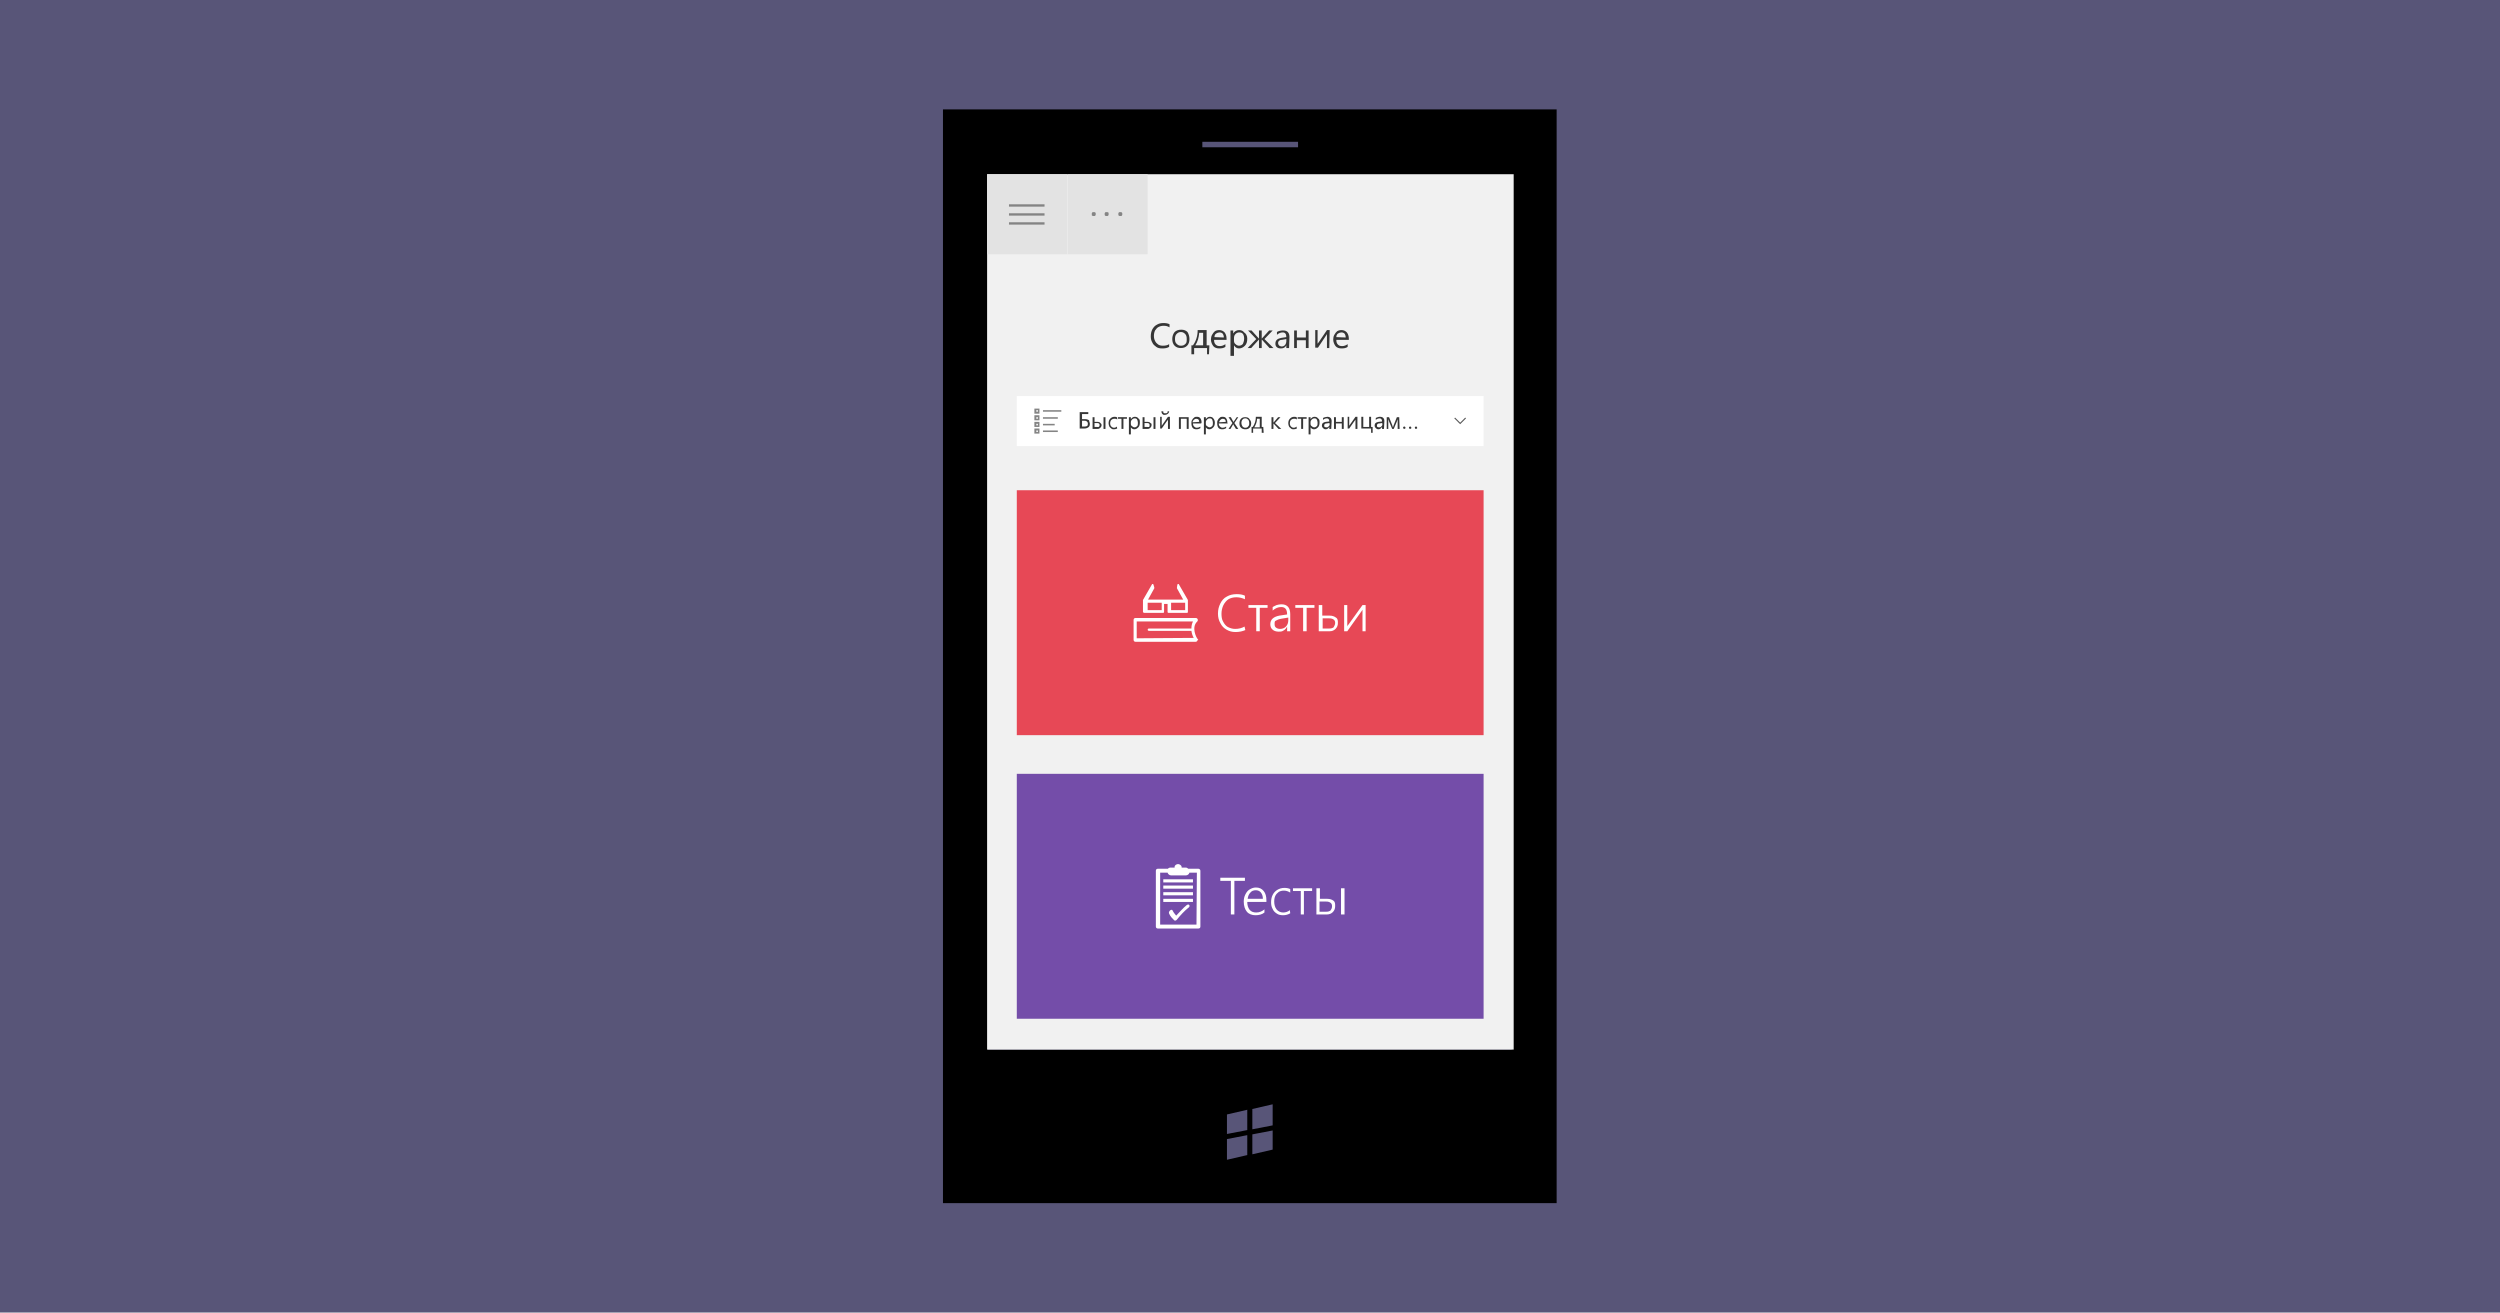
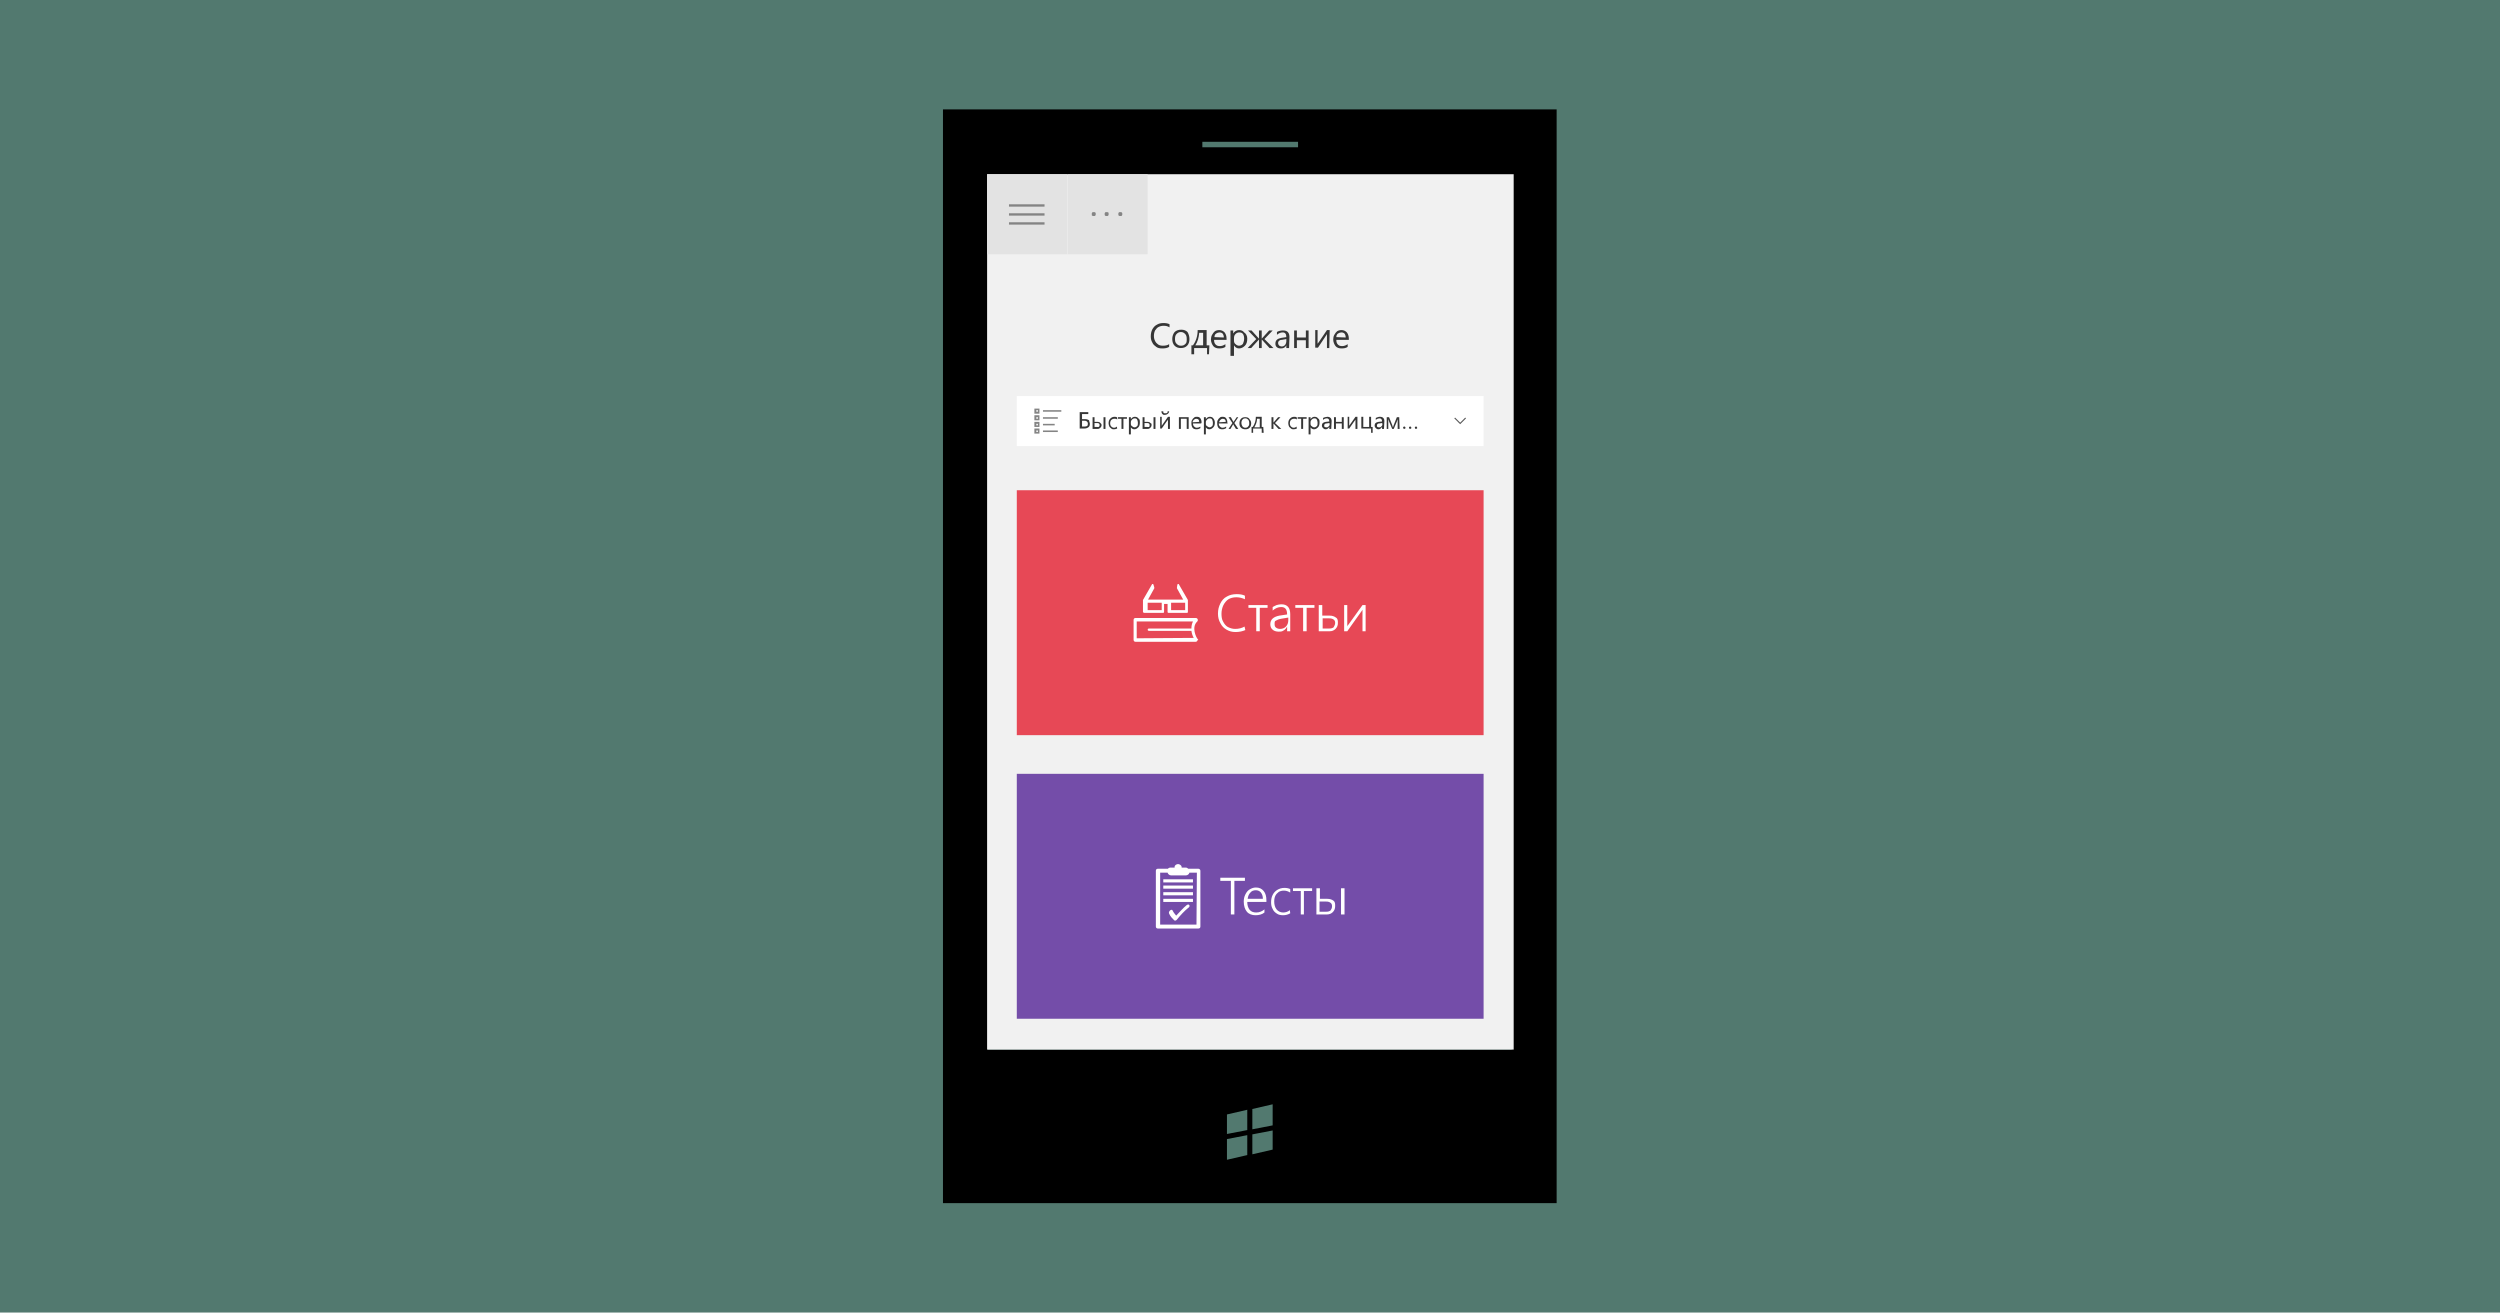
<svg xmlns="http://www.w3.org/2000/svg" version="1.1" x="0px" y="0px" width="640px" height="336px" viewBox="0 0 640 336" enable-background="new 0 0 640 336">
-   <rect fill="#585578" width="640" height="336" />
+   <rect fill="#52796F" width="640" height="336" />
  <g>
    <path d="M241.4,28v280h157.1V28H241.4z M307.8,36.3h24.5v1.4h-24.5V36.3z M319.3,295.7l-5.2,1.2v-5.3l5.2-1V295.7z M319.3,289.3l-5.2,1v-5l5.2-1.2V289.3z M325.8,294.3l-5.2,1.2v-5.1l5.2-1V294.3z M325.8,288.1l-5.2,1v-5.2l5.2-1.2V288.1z M387,268.7H252.9V44.9h134.3L387,268.7L387,268.7z" />
    <rect x="252.7" y="44.6" fill="#F1F1F1" width="134.8" height="224.1" />
    <rect x="260.3" y="125.5" fill="#E74856" width="119.5" height="62.7" />
    <path fill="#FFFFFF" d="M318.8,161.3c-0.7,0.3-1.5,0.5-2.5,0.5c-0.9,0-1.6-0.2-2.3-0.6c-0.7-0.4-1.2-0.9-1.6-1.7c-0.4-0.7-0.6-1.5-0.6-2.4c0-1,0.2-1.8,0.6-2.6s0.9-1.4,1.7-1.8c0.7-0.4,1.5-0.6,2.5-0.6c0.8,0,1.5,0.1,2.1,0.4v0.9c-0.7-0.3-1.4-0.5-2.2-0.5c-0.8,0-1.5,0.2-2,0.5s-1,0.9-1.3,1.5s-0.5,1.4-0.5,2.2s0.1,1.5,0.4,2c0.3,0.6,0.7,1.1,1.2,1.4c0.6,0.3,1.2,0.5,1.9,0.5c0.9,0,1.7-0.2,2.4-0.6L318.8,161.3L318.8,161.3z" />
    <path fill="#FFFFFF" d="M322.5,155.6v6h-0.9v-6h-2v-0.7h4.9v0.7H322.5z" />
    <path fill="#FFFFFF" d="M329.5,161.6v-1.2l0,0c-0.2,0.4-0.5,0.8-0.9,1c-0.4,0.3-0.8,0.3-1.3,0.3c-0.6,0-1.2-0.2-1.5-0.5c-0.4-0.3-0.6-0.8-0.6-1.4c0-1.2,0.8-1.9,2.3-2.2l2-0.3c0-1.3-0.5-1.9-1.5-1.9c-0.8,0-1.5,0.3-2.2,0.9v-0.9c0.3-0.2,0.6-0.3,1-0.5c0.4-0.1,0.8-0.2,1.2-0.2c0.8,0,1.3,0.2,1.7,0.6s0.6,1.1,0.6,1.9v4.4L329.5,161.6L329.5,161.6z M326.3,159.8c0,0.4,0.1,0.7,0.4,0.9s0.6,0.3,1,0.3c0.6,0,1.1-0.2,1.5-0.6c0.4-0.4,0.6-1,0.6-1.6v-0.7l-1.8,0.3c-0.6,0.1-1.1,0.3-1.4,0.5C326.3,159,326.3,159.3,326.3,159.8z" />
    <path fill="#FFFFFF" d="M334.5,155.6v6h-0.9v-6h-2v-0.7h4.9v0.7H334.5z" />
    <path fill="#FFFFFF" d="M342.5,159.5c0,0.6-0.2,1.1-0.6,1.5s-0.9,0.6-1.5,0.6h-2.8v-6.7h0.9v2.7h1.9c0.7,0,1.2,0.2,1.6,0.5C342.5,158.4,342.5,158.9,342.5,159.5z M341.8,159.5c0-0.4-0.1-0.7-0.4-0.9s-0.6-0.3-1.1-0.3h-1.7v2.6h1.7c0.5,0,0.8-0.1,1.1-0.3C341.5,160.3,341.8,160,341.8,159.5z" />
    <path fill="#FFFFFF" d="M348.8,161.6v-5.5l-0.2,0.3l-3.7,5.2h-0.8v-6.7h0.8v5.5c0-0.1,0.1-0.3,0.3-0.5l3.6-5h0.8v6.7H348.8L348.8,161.6z" />
    <path fill="#FFFFFF" d="M306.5,163.5c-0.2-0.3-1.6-2.9,0-4.4c0.1-0.1,0.2-0.3,0.1-0.6c-0.1-0.2-0.3-0.3-0.5-0.3h-15.4c-0.3,0-0.5,0.2-0.5,0.5v5.1c0,0.3,0.2,0.5,0.5,0.5h15.4l0,0c0.3,0,0.5-0.3,0.5-0.5C306.8,163.7,306.8,163.6,306.5,163.5z M291,163.4v-4.3h14.4c-0.3,0.6-0.4,1.2-0.4,1.8h-10.9c-0.2,0-0.3,0.2-0.3,0.3c0,0.2,0.2,0.3,0.3,0.3H305c0.1,0.7,0.3,1.3,0.6,1.8L291,163.4L291,163.4z" />
    <path fill="#FFFFFF" d="M293,156.9h4.8c0.1,0,0.2-0.1,0.2-0.2v-2.1h0.9v2.1c0,0.1,0.1,0.2,0.2,0.2h4.8c0.1,0,0.2-0.1,0.2-0.2v-3v-0.1l-2.3-4c0-0.1-0.1-0.1-0.2-0.1s-0.2,0.1-0.2,0.2l-0.1,0.7c0,0,0,0.1,0,0.2l1.6,2.9h-9l1.6-2.9c0,0,0-0.1,0-0.2l-0.2-0.7c0-0.1-0.1-0.2-0.2-0.2s-0.2,0-0.2,0.1l-2.3,4v0.1v3C292.8,156.9,292.8,156.9,293,156.9z M299.8,154.3h3.6v1.9h-3.6V154.3z M293.8,154.3h3.6v1.9h-3.6V154.3z" />
    <path fill="#363636" d="M299.3,88.8c-0.5,0.3-1,0.4-1.8,0.4c-0.6,0-1.1-0.1-1.5-0.4s-0.8-0.6-1-1.1c-0.3-0.5-0.4-1-0.4-1.6s0.1-1.2,0.4-1.8c0.3-0.5,0.6-0.9,1.2-1.2c0.5-0.3,1-0.4,1.7-0.4c0.6,0,1.1,0.1,1.5,0.3v0.8c-0.5-0.3-0.9-0.4-1.5-0.4c-0.5,0-0.9,0.1-1.3,0.3c-0.4,0.2-0.6,0.5-0.9,0.9c-0.2,0.4-0.3,0.9-0.3,1.4s0.1,0.9,0.3,1.3s0.5,0.7,0.8,0.9c0.3,0.2,0.7,0.3,1.2,0.3c0.6,0,1.2-0.1,1.6-0.4L299.3,88.8L299.3,88.8z" />
    <path fill="#363636" d="M304.5,86.8c0,0.7-0.2,1.3-0.6,1.7c-0.4,0.4-0.9,0.6-1.6,0.6s-1.2-0.2-1.6-0.6s-0.6-1-0.6-1.7s0.2-1.3,0.6-1.8c0.4-0.4,1-0.6,1.7-0.6s1.2,0.2,1.6,0.6C304.3,85.5,304.5,86.1,304.5,86.8z M303.8,86.8c0-0.6-0.1-1-0.4-1.3s-0.6-0.5-1.1-0.5s-0.8,0.2-1.1,0.5c-0.3,0.3-0.4,0.7-0.4,1.3c0,0.6,0.1,0.9,0.4,1.2c0.3,0.3,0.6,0.5,1.1,0.5s0.8-0.1,1.1-0.4C303.8,87.8,303.8,87.4,303.8,86.8z" />
    <path fill="#363636" d="M309.5,90.7H309v-1.6h-3.3v1.6H305v-2.3h0.4c0.8-1.1,1.2-2.4,1.2-3.9h2.3v3.9h0.7L309.5,90.7L309.5,90.7z M308,88.4v-3.2h-1c-0.1,1.2-0.4,2.3-1,3.2H308z" />
    <path fill="#363636" d="M314,87h-3.2c0,0.5,0.1,0.9,0.4,1.2c0.3,0.3,0.6,0.4,1.1,0.4s1-0.2,1.4-0.5v0.7c-0.4,0.3-0.9,0.4-1.6,0.4c-0.6,0-1.2-0.2-1.5-0.6s-0.6-1-0.6-1.7c0-0.4,0.1-0.9,0.3-1.2c0.2-0.4,0.4-0.6,0.7-0.9c0.3-0.2,0.7-0.3,1.1-0.3c0.6,0,1,0.2,1.4,0.6c0.3,0.4,0.5,0.9,0.5,1.6L314,87L314,87z M313.3,86.4c0-0.4-0.1-0.7-0.3-1c-0.2-0.2-0.5-0.3-0.8-0.3s-0.6,0.1-0.9,0.3c-0.3,0.2-0.4,0.6-0.4,0.9L313.3,86.4L313.3,86.4z" />
    <path fill="#363636" d="M319.3,86.7c0,0.8-0.2,1.4-0.6,1.8s-0.9,0.7-1.5,0.7s-1-0.3-1.3-0.8l0,0v2.7H315v-6.5h0.7v0.8l0,0c0.3-0.6,0.9-0.9,1.5-0.9s1,0.2,1.3,0.6C319,85.4,319.3,86,319.3,86.7z M318.5,86.7c0-0.5-0.1-0.9-0.3-1.2c-0.2-0.3-0.6-0.4-0.9-0.4c-0.4,0-0.7,0.1-1,0.4s-0.4,0.6-0.4,1.1v0.6c0,0.4,0.1,0.7,0.4,0.9c0.3,0.3,0.6,0.4,0.9,0.4c0.4,0,0.8-0.2,1-0.5C318.3,87.7,318.5,87.3,318.5,86.7z" />
    <path fill="#363636" d="M326,89.1h-1l-2-2.2l0,0v2.2h-0.7v-2.2l0,0l-2,2.2h-0.9l2.2-2.3l-2.1-2.2h0.9l1.9,2.1l0,0v-2.1h0.7v2.1l0,0l1.9-2.1h0.9l-2.1,2.2L326,89.1z" />
    <path fill="#363636" d="M330,89.1h-0.7v-0.7l0,0c-0.3,0.6-0.8,0.8-1.4,0.8c-0.4,0-0.8-0.1-1-0.3c-0.3-0.2-0.4-0.6-0.4-0.9c0-0.9,0.5-1.3,1.5-1.5l1.3-0.2c0-0.8-0.3-1.2-0.9-1.2s-1,0.2-1.5,0.6V85c0.1-0.1,0.3-0.2,0.7-0.3c0.3-0.1,0.6-0.1,0.9-0.1c1.1,0,1.6,0.6,1.6,1.7L330,89.1L330,89.1z M329.3,86.8l-1.1,0.2c-0.4,0-0.6,0.1-0.8,0.3c-0.2,0.2-0.2,0.3-0.2,0.6c0,0.2,0.1,0.4,0.3,0.6c0.2,0.1,0.4,0.2,0.6,0.2c0.3,0,0.6-0.1,0.9-0.4c0.2-0.3,0.3-0.6,0.3-0.9L329.3,86.8L329.3,86.8z" />
    <path fill="#363636" d="M335,89.1h-0.7v-2H332v2h-0.7v-4.5h0.7v1.8h2.3v-1.8h0.7V89.1z" />
    <path fill="#363636" d="M340.3,89.1h-0.6v-3.6c0,0.1-0.2,0.3-0.3,0.5l-2,3h-0.7v-4.5h0.6V88l0.3-0.4l2.1-3.1h0.7L340.3,89.1L340.3,89.1z" />
    <path fill="#363636" d="M345.3,87h-3.2c0,0.5,0.1,0.9,0.4,1.2c0.3,0.3,0.6,0.4,1.1,0.4s1-0.2,1.4-0.5v0.7c-0.4,0.3-0.9,0.4-1.6,0.4c-0.6,0-1.2-0.2-1.5-0.6s-0.6-1-0.6-1.7c0-0.4,0.1-0.9,0.3-1.2c0.2-0.4,0.4-0.6,0.7-0.9c0.3-0.2,0.7-0.3,1.1-0.3c0.6,0,1,0.2,1.4,0.6c0.3,0.4,0.5,0.9,0.5,1.6L345.3,87L345.3,87z M344.5,86.4c0-0.4-0.1-0.7-0.3-1c-0.2-0.2-0.5-0.3-0.8-0.3s-0.6,0.1-0.9,0.3c-0.3,0.2-0.4,0.6-0.4,0.9L344.5,86.4L344.5,86.4z" />
    <rect x="260.3" y="198.1" fill="#744DA9" width="119.5" height="62.7" />
    <path fill="#FFFFFF" d="M316,225.5v8.6h-0.9v-8.6h-2.7v-0.8h6.3v0.8H316z" />
    <path fill="#FFFFFF" d="M319.3,230.9c0,0.8,0.2,1.5,0.6,2s1,0.7,1.7,0.7c0.8,0,1.5-0.3,2.1-0.8v0.8c-0.6,0.5-1.4,0.7-2.3,0.7s-1.7-0.3-2.2-0.9c-0.5-0.6-0.8-1.5-0.8-2.6c0-0.6,0.1-1.2,0.4-1.8s0.6-1,1.1-1.3s1-0.5,1.6-0.5c0.9,0,1.5,0.3,2,0.9c0.5,0.6,0.7,1.4,0.7,2.4v0.4L319.3,230.9L319.3,230.9z M323.3,230.1c0-0.7-0.2-1.2-0.5-1.6c-0.3-0.4-0.8-0.6-1.3-0.6c-0.6,0-1.1,0.2-1.4,0.6c-0.4,0.4-0.6,0.9-0.7,1.6H323.3L323.3,230.1z" />
    <path fill="#FFFFFF" d="M330.3,233.8c-0.5,0.3-1.1,0.5-1.8,0.5c-0.6,0-1.2-0.1-1.6-0.4c-0.5-0.3-0.9-0.7-1.1-1.2c-0.3-0.5-0.4-1.1-0.4-1.7c0-0.7,0.1-1.3,0.4-1.9c0.3-0.6,0.7-1,1.2-1.3s1.1-0.5,1.8-0.5c0.6,0,1.1,0.1,1.5,0.3v0.9c-0.5-0.3-1-0.5-1.6-0.5c-0.5,0-0.9,0.1-1.3,0.3c-0.4,0.3-0.7,0.6-0.9,1s-0.3,0.9-0.3,1.5c0,0.8,0.2,1.5,0.6,2s1,0.8,1.7,0.8c0.6,0,1.2-0.2,1.7-0.6L330.3,233.8L330.3,233.8z" />
    <path fill="#FFFFFF" d="M333.8,228.1v6H333v-6h-2v-0.7h4.9v0.7H333.8L333.8,228.1z" />
    <path fill="#FFFFFF" d="M341.8,232c0,0.6-0.2,1.1-0.6,1.5s-0.9,0.6-1.5,0.6H337v-6.7h0.9v2.7h1.9c0.7,0,1.2,0.2,1.6,0.5C341.8,230.9,341.8,231.4,341.8,232z M341,232c0-0.4-0.1-0.7-0.4-0.9s-0.6-0.3-1.1-0.3h-1.7v2.6h1.7c0.5,0,0.8-0.1,1.1-0.3C340.8,232.8,341,232.5,341,232z M343.3,234.1v-6.7h0.9v6.7H343.3z" />
    <path fill="#FFFFFF" d="M303.8,231.7c-1,0.8-1.8,1.8-2.7,2.7c-0.3-0.4-0.7-0.8-0.9-1.3c-0.3-0.6-1.2,0.3-0.9,0.8c0.3,0.7,0.8,1.2,1.3,1.7c0.2,0.2,0.6,0,0.7-0.2c0.9-1.1,1.8-2.1,2.9-3C304.8,232.1,304.5,231.2,303.8,231.7z" />
    <path fill="#FFFFFF" d="M306.8,222.4h-2.6c-0.2-0.2-0.4-0.3-0.7-0.3h-1v-0.2c0-0.3-0.5-0.7-0.9-0.7s-0.9,0.3-0.9,0.7v0.2h-1c-0.3,0-0.6,0.1-0.7,0.3h-2.6c-0.3,0-0.5,0.2-0.5,0.5v14.3c0,0.3,0.2,0.5,0.5,0.5h10.4c0.3,0,0.5-0.2,0.5-0.5v-14.3C307.3,222.6,307,222.4,306.8,222.4z M306.3,236.7H297v-13.3h1.4l0,0h0.5c0.1,0.4,0.5,0.7,0.9,0.7h1.9h1.9c0.4,0,0.8-0.3,0.9-0.7h0.5l0,0h1.4L306.3,236.7L306.3,236.7z" />
    <rect x="297.8" y="225.1" fill="#FFFFFF" width="7.6" height="0.8" />
    <rect x="297.8" y="226.7" fill="#FFFFFF" width="7.6" height="0.8" />
    <rect x="297.8" y="228.4" fill="#FFFFFF" width="7.6" height="0.8" />
    <rect x="297.8" y="230.1" fill="#FFFFFF" width="7.6" height="0.8" />
    <rect x="260.3" y="101.4" fill="#FFFFFF" width="119.5" height="12.8" />
    <path fill="#363636" d="M279,108.5c0,0.4-0.1,0.7-0.4,0.9s-0.6,0.3-1,0.3h-1.2v-4.2h2.2v0.5H277v1.3h0.8c0.4,0,0.7,0.1,1,0.3C278.8,107.9,279,108.2,279,108.5z M278.5,108.5c0-0.5-0.3-0.8-0.9-0.8H277v1.5h0.7c0.3,0,0.5-0.1,0.7-0.2C278.3,109,278.5,108.8,278.5,108.5z" />
    <path fill="#363636" d="M282,108.8c0,0.3-0.1,0.5-0.3,0.7s-0.4,0.3-0.7,0.3h-1.3v-3h0.5v1.2h0.8c0.3,0,0.6,0.1,0.7,0.3C281.8,108.4,282,108.5,282,108.8z M281.5,108.8c0-0.3-0.2-0.5-0.6-0.5h-0.7v1h0.7C281.3,109.4,281.5,109.2,281.5,108.8z M283,109.8h-0.5v-3h0.5V109.8z" />
    <path fill="#363636" d="M286,109.7c-0.2,0.1-0.5,0.2-0.8,0.2s-0.5,0-0.7-0.2s-0.4-0.3-0.5-0.5s-0.2-0.5-0.2-0.8c0-0.5,0.1-0.9,0.4-1.2c0.3-0.3,0.6-0.5,1.1-0.5c0.3,0,0.5,0,0.7,0.2v0.5c-0.2-0.2-0.5-0.2-0.7-0.2c-0.3,0-0.6,0.1-0.8,0.3c-0.2,0.2-0.3,0.5-0.3,0.9c0,0.3,0.1,0.6,0.3,0.8c0.2,0.2,0.4,0.3,0.7,0.3s0.5-0.1,0.7-0.3L286,109.7L286,109.7z" />
    <path fill="#363636" d="M288.5,107.2h-0.9v2.6h-0.5v-2.6h-0.9v-0.4h2.3V107.2L288.5,107.2z" />
    <path fill="#363636" d="M291.8,108.2c0,0.5-0.1,0.9-0.4,1.2c-0.3,0.3-0.6,0.5-1,0.5s-0.7-0.2-0.9-0.5l0,0v1.8H289v-4.4h0.5v0.5l0,0c0.3-0.4,0.6-0.6,1-0.6s0.7,0.1,0.9,0.4C291.8,107.3,291.8,107.7,291.8,108.2z M291.3,108.2c0-0.3-0.1-0.6-0.2-0.8c-0.1-0.2-0.3-0.3-0.6-0.3c-0.3,0-0.5,0.1-0.7,0.3c-0.2,0.2-0.3,0.4-0.3,0.7v0.4c0,0.3,0.1,0.5,0.3,0.6c0.2,0.2,0.4,0.3,0.6,0.3c0.3,0,0.5-0.1,0.7-0.3C291.3,108.9,291.3,108.6,291.3,108.2z" />
    <path fill="#363636" d="M294.8,108.8c0,0.3-0.1,0.5-0.3,0.7s-0.4,0.3-0.7,0.3h-1.3v-3h0.5v1.2h0.8c0.3,0,0.6,0.1,0.7,0.3C294.8,108.4,294.8,108.5,294.8,108.8z M294.3,108.8c0-0.3-0.2-0.5-0.6-0.5H293v1h0.7C294.3,109.4,294.3,109.2,294.3,108.8z M295.8,109.8h-0.5v-3h0.5V109.8z" />
    <path fill="#363636" d="M299.3,109.8H299v-2.4c0,0.1-0.1,0.2-0.2,0.3l-1.4,2H297v-3h0.4v2.3l0.2-0.3l1.4-2h0.5v3.1H299.3z M299.3,105.3c0,0.1,0,0.3-0.1,0.3c0,0.1-0.1,0.2-0.2,0.3c-0.1,0.1-0.2,0.1-0.3,0.2c-0.1,0-0.3,0.1-0.4,0.1s-0.3,0-0.4,0s-0.2-0.1-0.3-0.2s-0.2-0.2-0.2-0.3c0-0.1-0.1-0.2-0.1-0.4h0.5c0,0.1,0,0.1,0,0.2s0,0.1,0.1,0.2c0,0,0.1,0.1,0.2,0.1s0.2,0,0.3,0s0.2,0,0.2,0s0.1-0.1,0.2-0.1c0,0,0.1-0.1,0.1-0.2s0-0.1,0-0.2H299.3z" />
    <path fill="#363636" d="M304.3,109.8h-0.5v-2.6h-1.5v2.6h-0.5v-3h2.5V109.8L304.3,109.8z" />
    <path fill="#363636" d="M307.5,108.4h-2.1c0,0.3,0.1,0.6,0.3,0.8c0.2,0.2,0.4,0.3,0.7,0.3c0.3,0,0.6-0.1,0.9-0.3v0.4c-0.3,0.2-0.6,0.3-1,0.3s-0.8-0.1-1-0.4s-0.3-0.6-0.3-1.2c0-0.3,0-0.6,0.2-0.8c0.1-0.3,0.3-0.4,0.5-0.6s0.4-0.2,0.7-0.2c0.4,0,0.7,0.1,0.9,0.4c0.2,0.3,0.3,0.6,0.3,1.1L307.5,108.4L307.5,108.4z M307,108c0-0.3-0.1-0.5-0.2-0.6s-0.3-0.2-0.6-0.2c-0.2,0-0.4,0.1-0.6,0.3s-0.3,0.4-0.3,0.6L307,108L307,108z" />
    <path fill="#363636" d="M311,108.2c0,0.5-0.1,0.9-0.4,1.2c-0.3,0.3-0.6,0.5-1,0.5s-0.7-0.2-0.9-0.5l0,0v1.8h-0.5v-4.4h0.5v0.5l0,0c0.3-0.4,0.6-0.6,1-0.6s0.7,0.1,0.9,0.4C310.8,107.3,311,107.7,311,108.2z M310.5,108.2c0-0.3-0.1-0.6-0.2-0.8c-0.1-0.2-0.3-0.3-0.6-0.3s-0.5,0.1-0.7,0.3c-0.2,0.2-0.3,0.4-0.3,0.7v0.4c0,0.3,0.1,0.5,0.3,0.6s0.4,0.3,0.6,0.3c0.3,0,0.5-0.1,0.7-0.3C310.5,108.9,310.5,108.6,310.5,108.2z" />
    <path fill="#363636" d="M314.3,108.4H312c0,0.3,0.1,0.6,0.3,0.8c0.2,0.2,0.4,0.3,0.7,0.3c0.3,0,0.6-0.1,0.9-0.3v0.4c-0.3,0.2-0.6,0.3-1,0.3s-0.8-0.1-1-0.4s-0.3-0.6-0.3-1.2c0-0.3,0-0.6,0.2-0.8c0.1-0.3,0.3-0.4,0.5-0.6s0.4-0.2,0.7-0.2c0.4,0,0.7,0.1,0.9,0.4c0.2,0.3,0.3,0.6,0.3,1.1L314.3,108.4L314.3,108.4z M313.8,108c0-0.3-0.1-0.5-0.2-0.6s-0.3-0.2-0.6-0.2c-0.2,0-0.4,0.1-0.6,0.3s-0.3,0.4-0.3,0.6L313.8,108L313.8,108z" />
    <path fill="#363636" d="M317,106.8l-1,1.5l1,1.5h-0.6l-0.6-1l-0.1-0.2l0,0l-0.7,1.2h-0.5l1-1.5l-1-1.5h0.6c0.4,0.7,0.6,1.2,0.7,1.2l0,0l0.8-1.2H317z" />
    <path fill="#363636" d="M320.3,108.3c0,0.5-0.1,0.9-0.4,1.2c-0.3,0.3-0.6,0.4-1.1,0.4c-0.4,0-0.8-0.1-1.1-0.4s-0.4-0.6-0.4-1.1s0.1-0.9,0.4-1.2c0.3-0.3,0.6-0.4,1.1-0.4c0.4,0,0.8,0.1,1,0.4C320,107.5,320.3,107.8,320.3,108.3z M319.8,108.3c0-0.4-0.1-0.7-0.3-0.9c-0.2-0.2-0.4-0.3-0.7-0.3c-0.3,0-0.6,0.1-0.7,0.3c-0.2,0.2-0.3,0.5-0.3,0.9c0,0.3,0.1,0.6,0.3,0.9c0.2,0.2,0.4,0.3,0.7,0.3s0.6-0.1,0.7-0.3C319.8,108.9,319.8,108.7,319.8,108.3z" />
    <path fill="#363636" d="M323.5,110.8H323v-1.1h-2.2v1.1h-0.4v-1.5h0.3c0.5-0.7,0.8-1.6,0.8-2.6h1.5v2.6h0.4L323.5,110.8L323.5,110.8z M322.5,109.4v-2.2h-0.7c0,0.8-0.3,1.5-0.7,2.2H322.5z" />
    <path fill="#363636" d="M328,109.8h-0.7l-1.3-1.4l0,0v1.4h-0.5v-3h0.5v1.4l0,0l1.2-1.4h0.6l-1.4,1.5L328,109.8z" />
    <path fill="#363636" d="M332,109.7c-0.2,0.1-0.5,0.2-0.8,0.2s-0.5,0-0.7-0.2s-0.4-0.3-0.5-0.5s-0.2-0.5-0.2-0.8c0-0.5,0.1-0.9,0.4-1.2c0.3-0.3,0.6-0.5,1.1-0.5c0.3,0,0.5,0,0.7,0.2v0.5c-0.2-0.2-0.5-0.2-0.7-0.2c-0.3,0-0.6,0.1-0.8,0.3c-0.2,0.2-0.3,0.5-0.3,0.9c0,0.3,0.1,0.6,0.3,0.8c0.2,0.2,0.4,0.3,0.7,0.3s0.5-0.1,0.7-0.3L332,109.7L332,109.7z" />
    <path fill="#363636" d="M334.5,107.2h-0.9v2.6h-0.5v-2.6h-0.9v-0.4h2.3V107.2L334.5,107.2z" />
    <path fill="#363636" d="M337.8,108.2c0,0.5-0.1,0.9-0.4,1.2c-0.3,0.3-0.6,0.5-1,0.5s-0.7-0.2-0.9-0.5l0,0v1.8H335v-4.4h0.5v0.5l0,0c0.3-0.4,0.6-0.6,1-0.6s0.7,0.1,0.9,0.4C337.8,107.3,337.8,107.7,337.8,108.2z M337.3,108.2c0-0.3-0.1-0.6-0.2-0.8c-0.1-0.2-0.3-0.3-0.6-0.3c-0.3,0-0.5,0.1-0.7,0.3c-0.2,0.2-0.3,0.4-0.3,0.7v0.4c0,0.3,0.1,0.5,0.3,0.6c0.2,0.2,0.4,0.3,0.6,0.3c0.3,0,0.5-0.1,0.7-0.3C337.3,108.9,337.3,108.6,337.3,108.2z" />
    <path fill="#363636" d="M340.8,109.8h-0.5v-0.5l0,0c-0.2,0.3-0.5,0.6-0.9,0.6c-0.3,0-0.5-0.1-0.7-0.3c-0.2-0.2-0.3-0.4-0.3-0.6c0-0.6,0.3-0.9,1-1l0.9-0.1c0-0.5-0.2-0.8-0.6-0.8c-0.3,0-0.7,0.1-1,0.4V107c0.1-0.1,0.3-0.1,0.5-0.2c0.2,0,0.4-0.1,0.6-0.1c0.7,0,1.1,0.4,1.1,1.1L340.8,109.8L340.8,109.8z M340.3,108.3l-0.7,0.1c-0.3,0-0.4,0.1-0.5,0.2s-0.1,0.2-0.1,0.4s0,0.3,0.2,0.3c0.1,0.1,0.3,0.1,0.4,0.1c0.3,0,0.4-0.1,0.6-0.3c0.2-0.2,0.2-0.4,0.2-0.6L340.3,108.3L340.3,108.3z" />
    <path fill="#363636" d="M344,109.8h-0.5v-1.4H342v1.4h-0.5v-3h0.5v1.2h1.5v-1.2h0.5V109.8z" />
    <path fill="#363636" d="M347.5,109.8H347v-2.4c0,0.1-0.1,0.2-0.2,0.3l-1.4,2H345v-3h0.4v2.3l0.2-0.3l1.4-2h0.5V109.8z" />
    <path fill="#363636" d="M351.3,110.8H351v-1.1h-2.5v-3h0.5v2.6h1.5v-2.6h0.5v2.6h0.4v1.5H351.3z" />
    <path fill="#363636" d="M354.3,109.8h-0.5v-0.5l0,0c-0.2,0.3-0.5,0.6-0.9,0.6c-0.3,0-0.5-0.1-0.7-0.3c-0.2-0.2-0.3-0.4-0.3-0.6c0-0.6,0.3-0.9,1-1l0.9-0.1c0-0.5-0.2-0.8-0.6-0.8c-0.3,0-0.7,0.1-1,0.4V107c0.1-0.1,0.3-0.1,0.5-0.2s0.4-0.1,0.6-0.1c0.7,0,1.1,0.4,1.1,1.1L354.3,109.8L354.3,109.8z M353.8,108.3l-0.7,0.1c-0.3,0-0.4,0.1-0.5,0.2s-0.1,0.2-0.1,0.4s0,0.3,0.2,0.3c0.1,0.1,0.3,0.1,0.4,0.1c0.3,0,0.4-0.1,0.6-0.3c0.2-0.2,0.2-0.4,0.2-0.6L353.8,108.3L353.8,108.3z" />
    <path fill="#363636" d="M358.3,109.8h-0.5v-2.5l-0.2,0.6l-0.8,1.9h-0.4l-0.8-1.9c0-0.1-0.1-0.3-0.2-0.6v2.5H355v-3h0.6l0.8,2c0,0.1,0.1,0.3,0.2,0.6l0.2-0.6l0.8-2h0.6L358.3,109.8L358.3,109.8z" />
    <path fill="#363636" d="M359.8,109.5c0,0.1,0,0.2-0.1,0.2c0,0-0.1,0.1-0.2,0.1s-0.2,0-0.2-0.1c0,0-0.1-0.1-0.1-0.2s0-0.2,0.1-0.2c0-0.1,0.1-0.1,0.2-0.1s0.2,0,0.2,0.1C359.8,109.4,359.8,109.4,359.8,109.5z M361.3,109.5c0,0.1,0,0.2-0.1,0.2c0,0-0.1,0.1-0.2,0.1s-0.2,0-0.2-0.1c0,0-0.1-0.1-0.1-0.2s0-0.2,0.1-0.2c0-0.1,0.1-0.1,0.2-0.1s0.2,0,0.2,0.1C361.3,109.4,361.3,109.4,361.3,109.5z M362.8,109.5c0,0.1,0,0.2-0.1,0.2c0,0-0.1,0.1-0.2,0.1s-0.2,0-0.2-0.1c0,0-0.1-0.1-0.1-0.2s0-0.2,0.1-0.2c0-0.1,0.1-0.1,0.2-0.1s0.2,0,0.2,0.1S362.8,109.4,362.8,109.5z" />
    <path fill="#565656" d="M372.3,107.1l0.2-0.2l1.3,1.3l1.3-1.3l0.2,0.2l-1.5,1.5L372.3,107.1z" />
    <path fill="#848484" d="M264.8,105.9v-1.3h1.3v1.3H264.8z M264.8,107.6v-1.3h1.3v1.3H264.8z M264.8,109.3V108h1.3v1.3H264.8z M264.8,111v-1.3h1.3v1.3H264.8z M265.3,105v0.4h0.4V105H265.3z M265.3,106.8v0.4h0.4v-0.4H265.3z M265.3,108.5v0.4h0.4v-0.4H265.3z M265.3,110.2v0.4h0.4v-0.4H265.3z M267,105h4.7v0.4H267V105z M267,107.2v-0.4h3.8v0.4H267z M270,108.5v0.4h-3v-0.4H270z M267,110.6v-0.4h3.8v0.4H267z" />
    <rect x="273.3" y="44.6" fill="#E3E3E3" width="20.5" height="20.5" />
    <path fill="#848484" d="M280,54.3c0.1,0,0.2,0,0.2,0c0.1,0,0.1,0.1,0.2,0.1c0,0,0.1,0.1,0.1,0.2c0,0.1,0,0.1,0,0.2s0,0.2,0,0.2s-0.1,0.1-0.1,0.2c0,0-0.1,0.1-0.2,0.1s-0.1,0-0.2,0s-0.2,0-0.2,0c-0.1,0-0.1-0.1-0.2-0.1s-0.1-0.1-0.1-0.2c0,0,0-0.1,0-0.2s0-0.2,0-0.2c0-0.1,0.1-0.1,0.1-0.2c0,0,0.1-0.1,0.2-0.1H280z M283.3,54.3c0.1,0,0.2,0,0.2,0c0.1,0,0.1,0.1,0.2,0.1s0.1,0.1,0.1,0.2c0,0.1,0,0.1,0,0.2s0,0.2,0,0.2c0,0.1-0.1,0.1-0.1,0.2c0,0-0.1,0.1-0.2,0.1s-0.1,0-0.2,0s-0.2,0-0.2,0c-0.1,0-0.1-0.1-0.2-0.1c0,0-0.1-0.1-0.1-0.2c0-0.1,0-0.1,0-0.2s0-0.2,0-0.2c0-0.1,0.1-0.1,0.1-0.2c0,0,0.1-0.1,0.2-0.1C283.3,54.3,283.3,54.3,283.3,54.3z M286.8,54.3c0.1,0,0.2,0,0.2,0c0.1,0,0.1,0.1,0.2,0.1c0,0,0.1,0.1,0.1,0.2c0,0.1,0,0.1,0,0.2s0,0.2,0,0.2c0,0.1-0.1,0.1-0.1,0.2c0,0-0.1,0.1-0.2,0.1s-0.1,0-0.2,0s-0.2,0-0.2,0c-0.1,0-0.1-0.1-0.2-0.1c0,0-0.1-0.1-0.1-0.2c0-0.1,0-0.1,0-0.2s0-0.2,0-0.2c0-0.1,0.1-0.1,0.1-0.2c0,0,0.1-0.1,0.2-0.1C286.8,54.3,286.8,54.3,286.8,54.3z" />
    <rect x="252.7" y="44.6" fill="#E3E3E3" width="20.5" height="20.5" />
    <path fill="#848484" d="M258.3,52.9v-0.6h9.1v0.6H258.3z M258.3,55.2v-0.6h9.1v0.6H258.3z M258.3,57.5v-0.6h9.1v0.6H258.3z" />
  </g>
</svg>
